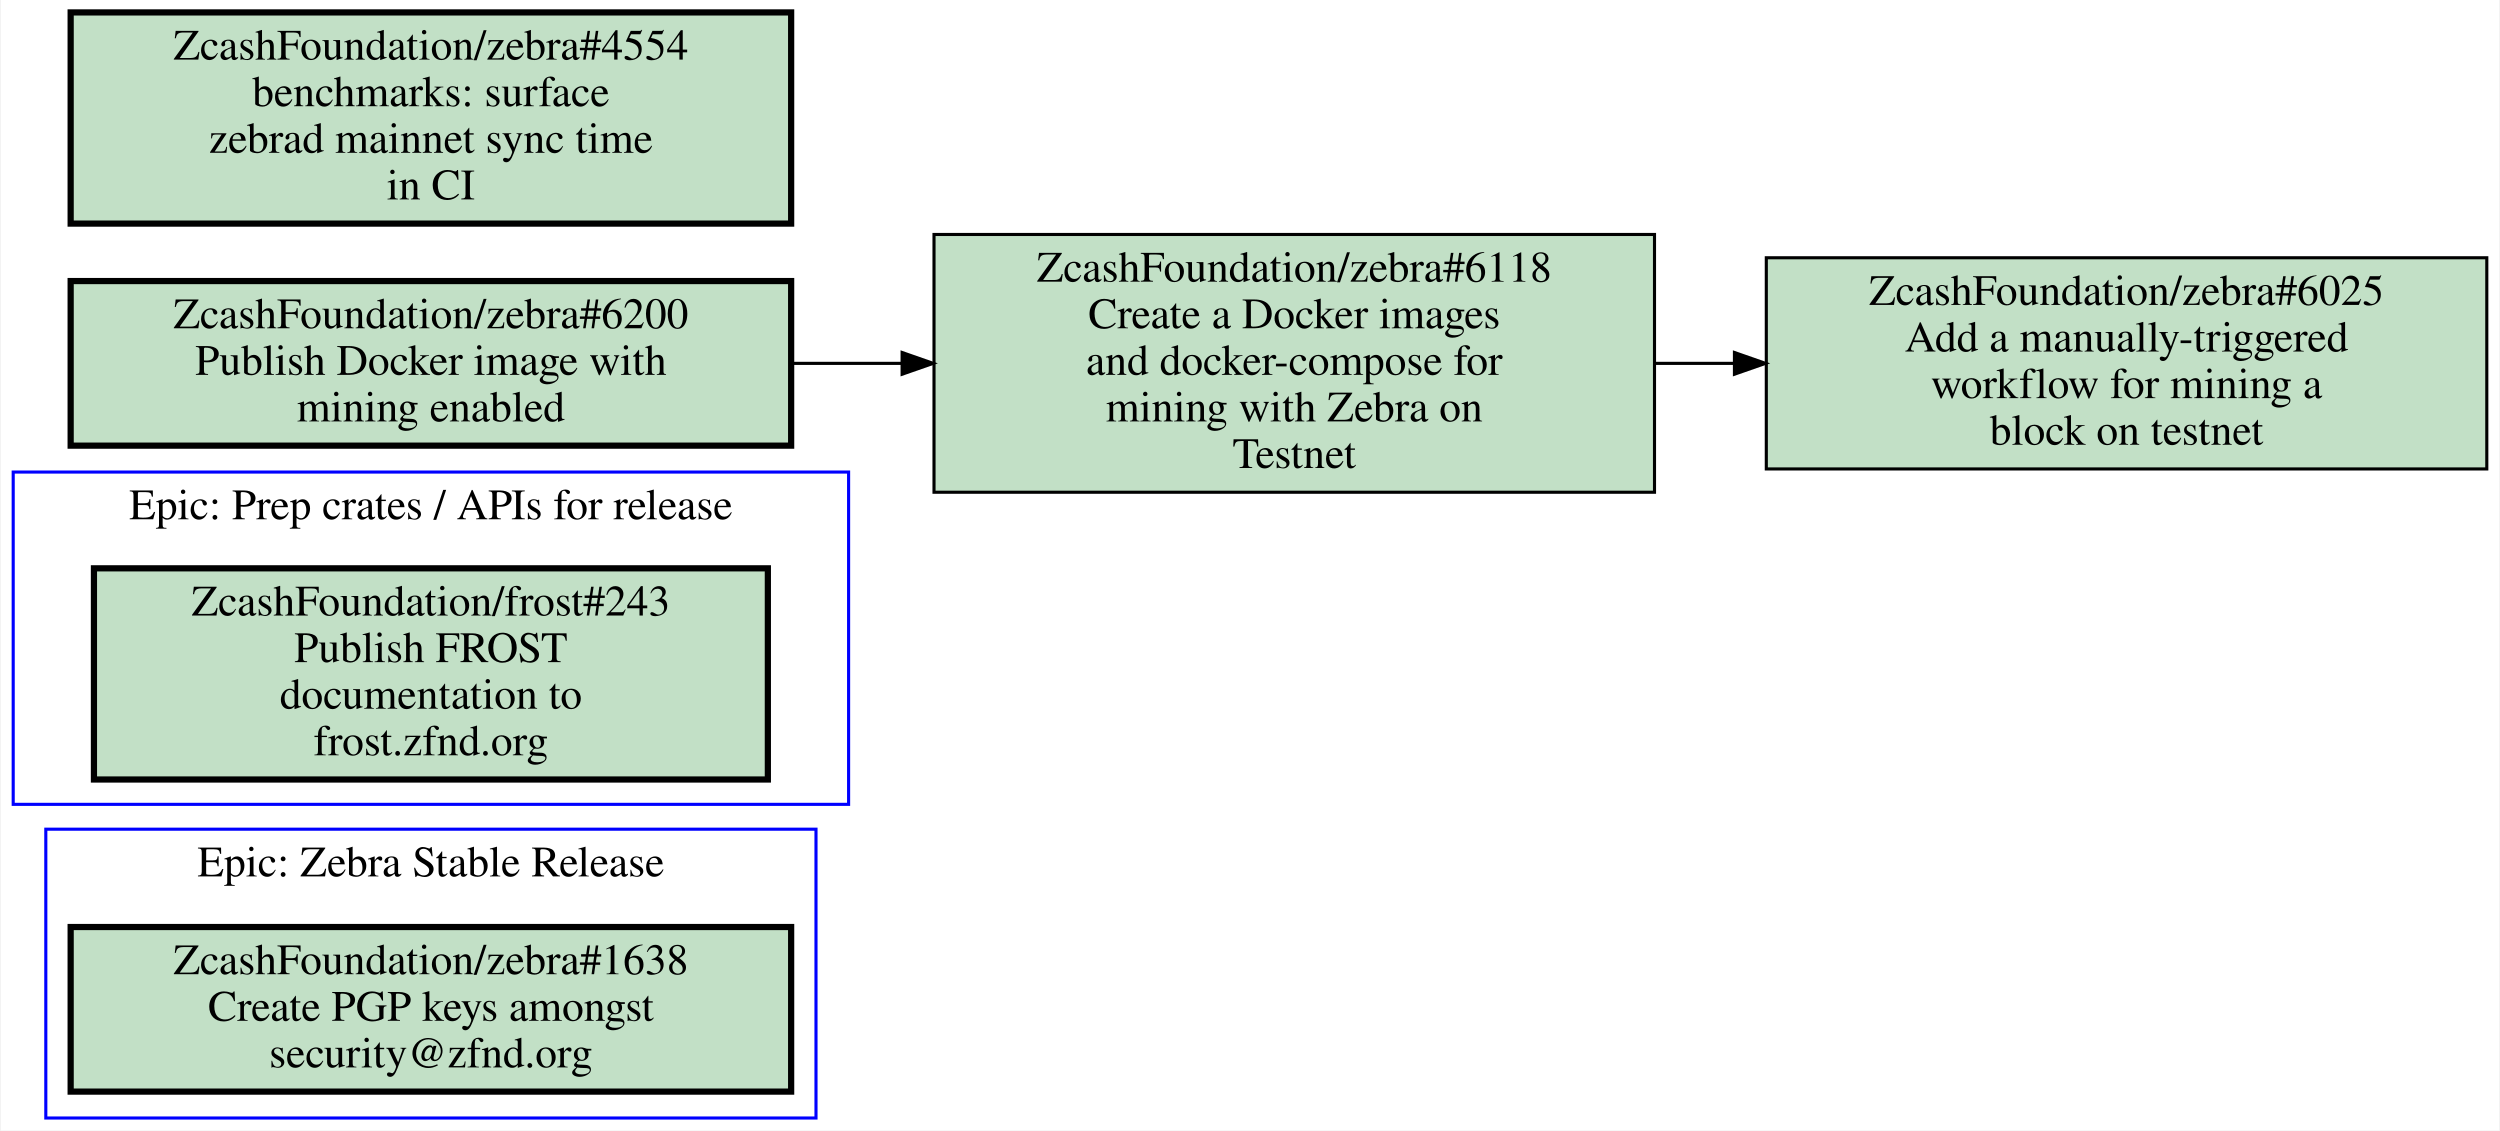
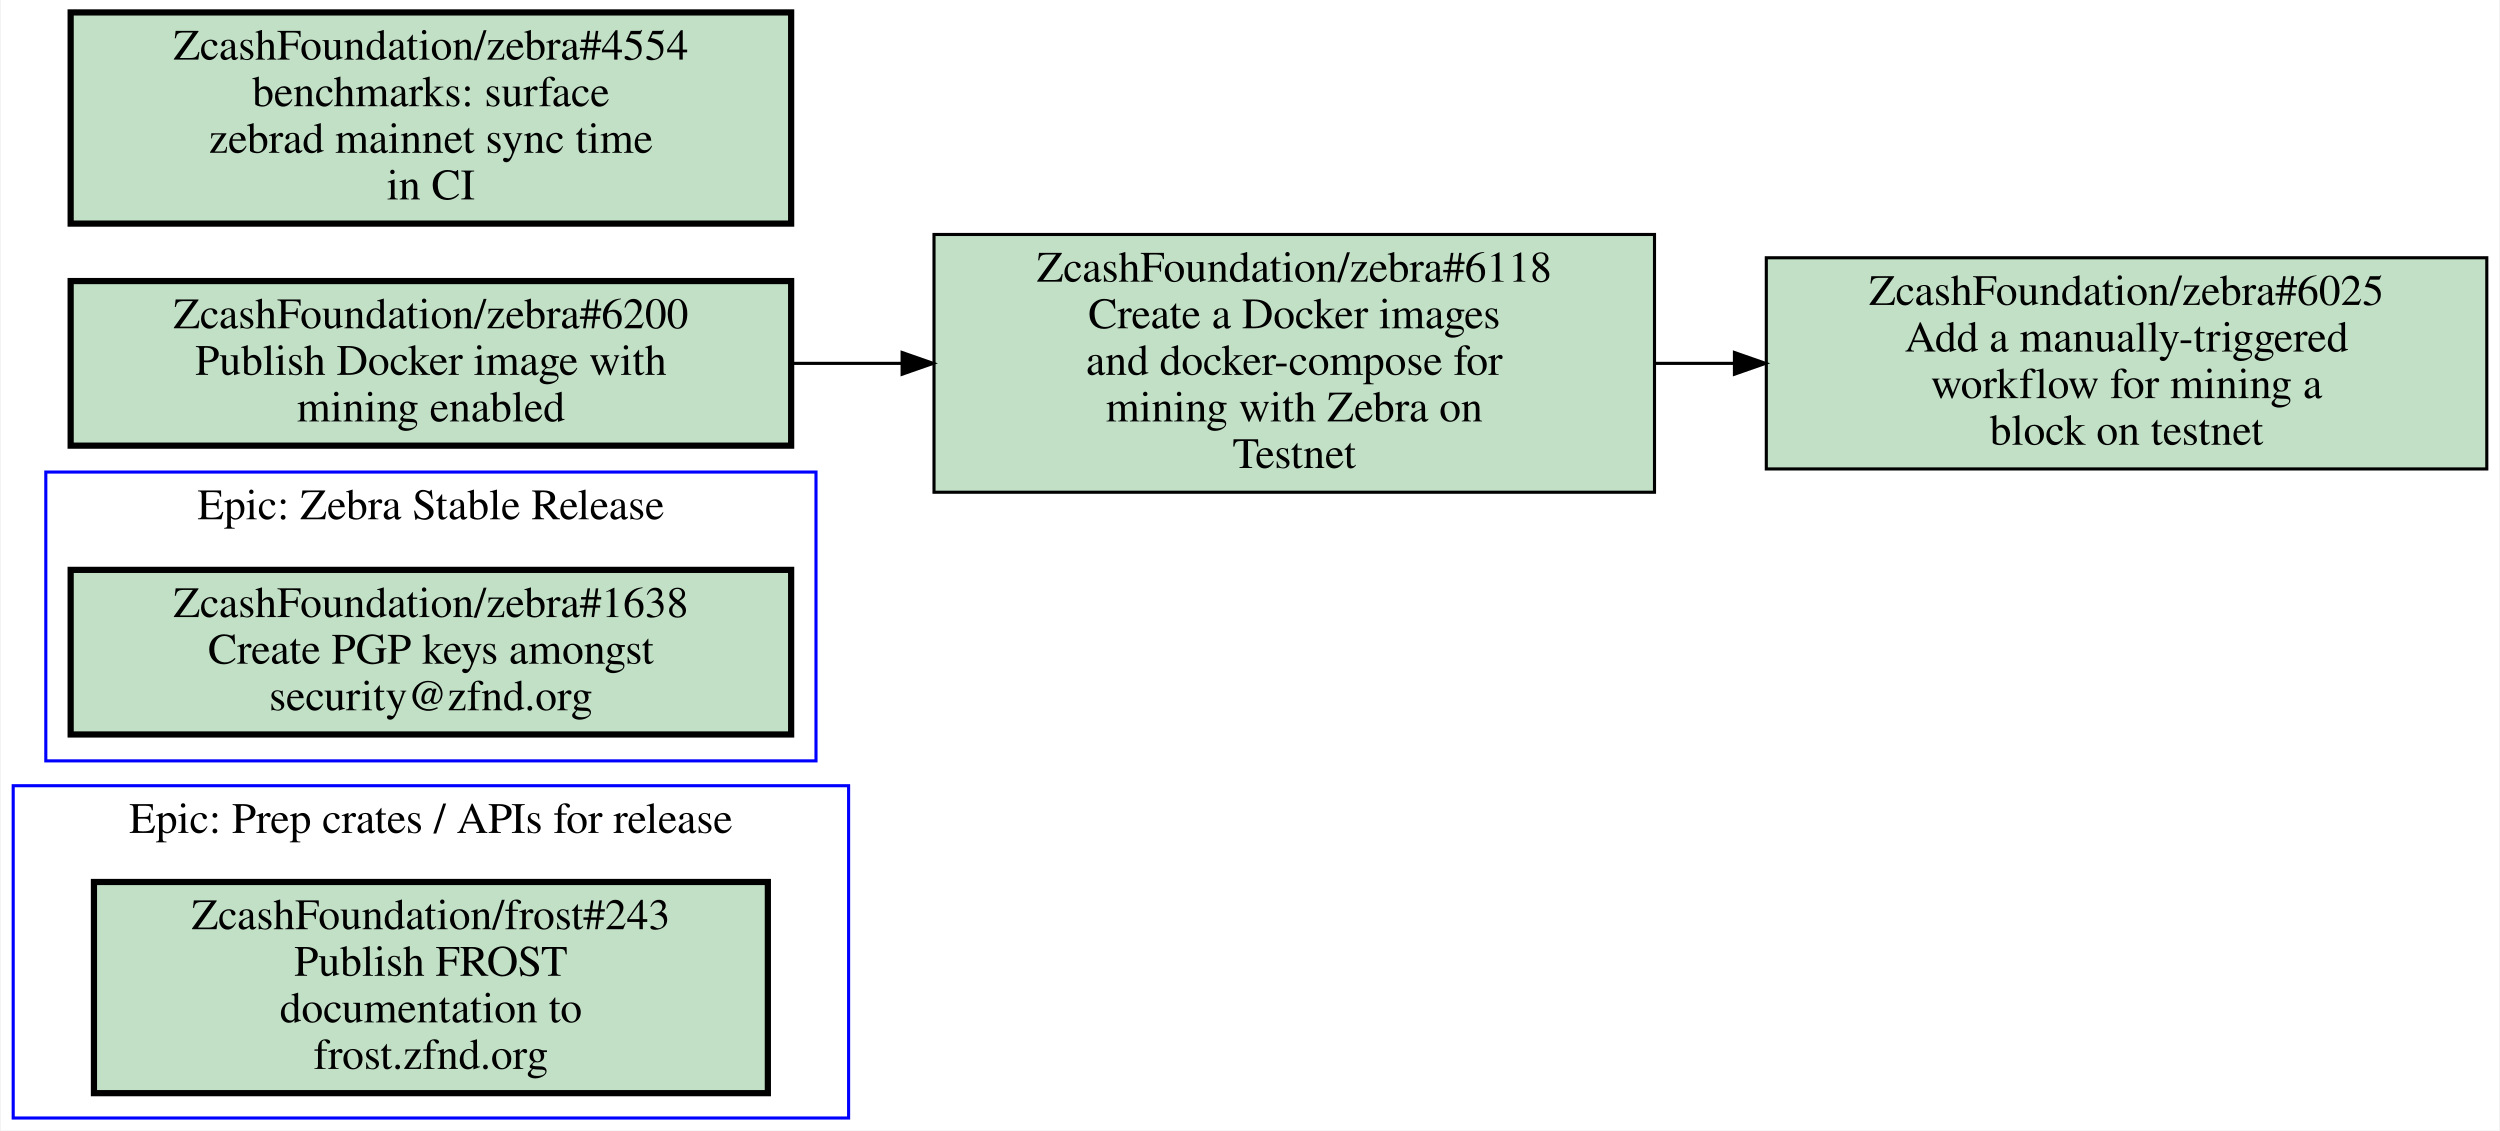
<svg xmlns="http://www.w3.org/2000/svg" xmlns:xlink="http://www.w3.org/1999/xlink" width="805pt" height="364pt" viewBox="0.00 0.00 804.50 364.00">
  <g id="graph0" class="graph" transform="scale(1 1) rotate(0) translate(4 360)">
    <polygon fill="#ffffff" stroke="transparent" points="-4,4 -4,-360 800.5,-360 800.5,4 -4,4" />
    <g id="clust1" class="cluster">
-       <polygon fill="none" stroke="#0000ff" points="0,-101 0,-208 269,-208 269,-101 0,-101" />
-       <text text-anchor="middle" x="134.5" y="-192.8" font-family="Times,serif" font-size="14.00" fill="#000000">Epic: Prep crates / APIs for release</text>
+       <polygon fill="none" stroke="#0000ff" points="0,0 0,-107 269,-107 269,0 0,0" />
+       <text text-anchor="middle" x="134.5" y="-91.8" font-family="Times,serif" font-size="14.00" fill="#000000">Epic: Prep crates / APIs for release</text>
    </g>
    <g id="clust2" class="cluster">
-       <polygon fill="none" stroke="#0000ff" points="10.5,0 10.5,-93 258.5,-93 258.5,0 10.5,0" />
-       <text text-anchor="middle" x="134.5" y="-77.8" font-family="Times,serif" font-size="14.00" fill="#000000">Epic: Zebra Stable Release</text>
+       <polygon fill="none" stroke="#0000ff" points="10.5,-115 10.5,-208 258.5,-208 258.5,-115 10.5,-115" />
+       <text text-anchor="middle" x="134.5" y="-192.8" font-family="Times,serif" font-size="14.00" fill="#000000">Epic: Zebra Stable Release</text>
    </g>
    <g id="node1" class="node open">
      <g id="a_node1">
        <a xlink:href="https://github.com/ZcashFoundation/frost/issues/243" xlink:title="ZcashFoundation/frost#243&#10;Publish FROST&#10;documentation to&#10;frost.zfnd.org" target="_blank">
-           <polygon fill="#c2e0c6" stroke="#000000" stroke-width="2" points="243,-177 26,-177 26,-109 243,-109 243,-177" />
-           <text text-anchor="middle" x="134.5" y="-161.8" font-family="Times,serif" font-size="14.00" fill="#000000">ZcashFoundation/frost#243</text>
-           <text text-anchor="middle" x="134.5" y="-146.8" font-family="Times,serif" font-size="14.00" fill="#000000">Publish FROST</text>
-           <text text-anchor="middle" x="134.5" y="-131.8" font-family="Times,serif" font-size="14.00" fill="#000000">documentation to</text>
-           <text text-anchor="middle" x="134.5" y="-116.8" font-family="Times,serif" font-size="14.00" fill="#000000">frost.zfnd.org</text>
+           <polygon fill="#c2e0c6" stroke="#000000" stroke-width="2" points="243,-76 26,-76 26,-8 243,-8 243,-76" />
+           <text text-anchor="middle" x="134.5" y="-60.8" font-family="Times,serif" font-size="14.00" fill="#000000">ZcashFoundation/frost#243</text>
+           <text text-anchor="middle" x="134.5" y="-45.8" font-family="Times,serif" font-size="14.00" fill="#000000">Publish FROST</text>
+           <text text-anchor="middle" x="134.5" y="-30.8" font-family="Times,serif" font-size="14.00" fill="#000000">documentation to</text>
+           <text text-anchor="middle" x="134.5" y="-15.8" font-family="Times,serif" font-size="14.00" fill="#000000">frost.zfnd.org</text>
        </a>
      </g>
    </g>
    <g id="node2" class="node open">
      <g id="a_node2">
        <a xlink:href="https://github.com/ZcashFoundation/zebra/issues/1638" xlink:title="ZcashFoundation/zebra#1638&#10;Create PGP keys amongst&#10;security@zfnd.org" target="_blank">
-           <polygon fill="#c2e0c6" stroke="#000000" stroke-width="2" points="250.5,-61.5 18.5,-61.5 18.5,-8.5 250.5,-8.5 250.5,-61.5" />
-           <text text-anchor="middle" x="134.5" y="-46.3" font-family="Times,serif" font-size="14.00" fill="#000000">ZcashFoundation/zebra#1638</text>
-           <text text-anchor="middle" x="134.5" y="-31.3" font-family="Times,serif" font-size="14.00" fill="#000000">Create PGP keys amongst</text>
-           <text text-anchor="middle" x="134.5" y="-16.3" font-family="Times,serif" font-size="14.00" fill="#000000">security@zfnd.org</text>
+           <polygon fill="#c2e0c6" stroke="#000000" stroke-width="2" points="250.5,-176.5 18.5,-176.5 18.5,-123.5 250.5,-123.5 250.5,-176.5" />
+           <text text-anchor="middle" x="134.5" y="-161.3" font-family="Times,serif" font-size="14.00" fill="#000000">ZcashFoundation/zebra#1638</text>
+           <text text-anchor="middle" x="134.5" y="-146.3" font-family="Times,serif" font-size="14.00" fill="#000000">Create PGP keys amongst</text>
+           <text text-anchor="middle" x="134.5" y="-131.3" font-family="Times,serif" font-size="14.00" fill="#000000">security@zfnd.org</text>
        </a>
      </g>
    </g>
    <g id="node3" class="node open">
      <g id="a_node3">
        <a xlink:href="https://github.com/ZcashFoundation/zebra/issues/6025" xlink:title="ZcashFoundation/zebra#6025&#10;Add a manually-triggered&#10;workflow for mining a&#10;block on testnet" target="_blank">
          <polygon fill="#c2e0c6" stroke="#000000" points="796.5,-277 564.5,-277 564.5,-209 796.5,-209 796.5,-277" />
          <text text-anchor="middle" x="680.5" y="-261.8" font-family="Times,serif" font-size="14.00" fill="#000000">ZcashFoundation/zebra#6025</text>
          <text text-anchor="middle" x="680.5" y="-246.8" font-family="Times,serif" font-size="14.00" fill="#000000">Add a manually-triggered</text>
          <text text-anchor="middle" x="680.5" y="-231.8" font-family="Times,serif" font-size="14.00" fill="#000000">workflow for mining a</text>
          <text text-anchor="middle" x="680.5" y="-216.8" font-family="Times,serif" font-size="14.00" fill="#000000">block on testnet</text>
        </a>
      </g>
    </g>
    <g id="node4" class="node open">
      <g id="a_node4">
        <a xlink:href="https://github.com/ZcashFoundation/zebra/issues/6118" xlink:title="ZcashFoundation/zebra#6118&#10;Create a Docker images&#10;and docker-compose for&#10;mining with Zebra on&#10;Testnet" target="_blank">
          <polygon fill="#c2e0c6" stroke="#000000" points="528.5,-284.5 296.5,-284.5 296.5,-201.5 528.5,-201.5 528.5,-284.5" />
          <text text-anchor="middle" x="412.5" y="-269.3" font-family="Times,serif" font-size="14.00" fill="#000000">ZcashFoundation/zebra#6118</text>
          <text text-anchor="middle" x="412.5" y="-254.3" font-family="Times,serif" font-size="14.00" fill="#000000">Create a Docker images</text>
          <text text-anchor="middle" x="412.5" y="-239.3" font-family="Times,serif" font-size="14.00" fill="#000000">and docker-compose for</text>
          <text text-anchor="middle" x="412.5" y="-224.3" font-family="Times,serif" font-size="14.00" fill="#000000">mining with Zebra on</text>
          <text text-anchor="middle" x="412.5" y="-209.3" font-family="Times,serif" font-size="14.00" fill="#000000">Testnet</text>
        </a>
      </g>
    </g>
    <g id="edge1" class="edge">
      <path fill="none" stroke="#000000" d="M528.88,-243C537.21,-243 545.64,-243 554.03,-243" />
      <polygon fill="#000000" stroke="#000000" points="554.24,-246.5 564.24,-243 554.24,-239.5 554.24,-246.5" />
    </g>
    <g id="node5" class="node open">
      <g id="a_node5">
        <a xlink:href="https://github.com/ZcashFoundation/zebra/issues/4554" xlink:title="ZcashFoundation/zebra#4554&#10;benchmarks: surface&#10;zebrad mainnet sync time&#10;in CI" target="_blank">
          <polygon fill="#c2e0c6" stroke="#000000" stroke-width="2" points="250.5,-356 18.5,-356 18.5,-288 250.5,-288 250.5,-356" />
          <text text-anchor="middle" x="134.5" y="-340.8" font-family="Times,serif" font-size="14.00" fill="#000000">ZcashFoundation/zebra#4554</text>
          <text text-anchor="middle" x="134.5" y="-325.8" font-family="Times,serif" font-size="14.00" fill="#000000">benchmarks: surface</text>
          <text text-anchor="middle" x="134.5" y="-310.8" font-family="Times,serif" font-size="14.00" fill="#000000">zebrad mainnet sync time</text>
          <text text-anchor="middle" x="134.5" y="-295.8" font-family="Times,serif" font-size="14.00" fill="#000000">in CI</text>
        </a>
      </g>
    </g>
    <g id="node6" class="node open">
      <g id="a_node6">
        <a xlink:href="https://github.com/ZcashFoundation/zebra/issues/6200" xlink:title="ZcashFoundation/zebra#6200&#10;Publish Docker image with&#10;mining enabled" target="_blank">
          <polygon fill="#c2e0c6" stroke="#000000" stroke-width="2" points="250.5,-269.5 18.5,-269.5 18.5,-216.5 250.5,-216.5 250.5,-269.5" />
          <text text-anchor="middle" x="134.5" y="-254.3" font-family="Times,serif" font-size="14.00" fill="#000000">ZcashFoundation/zebra#6200</text>
          <text text-anchor="middle" x="134.5" y="-239.3" font-family="Times,serif" font-size="14.00" fill="#000000">Publish Docker image with</text>
          <text text-anchor="middle" x="134.5" y="-224.3" font-family="Times,serif" font-size="14.00" fill="#000000">mining enabled</text>
        </a>
      </g>
    </g>
    <g id="edge2" class="edge">
      <path fill="none" stroke="#000000" d="M250.79,-243C262.41,-243 274.25,-243 285.97,-243" />
      <polygon fill="#000000" stroke="#000000" points="286.23,-246.5 296.23,-243 286.23,-239.5 286.23,-246.5" />
    </g>
  </g>
</svg>
